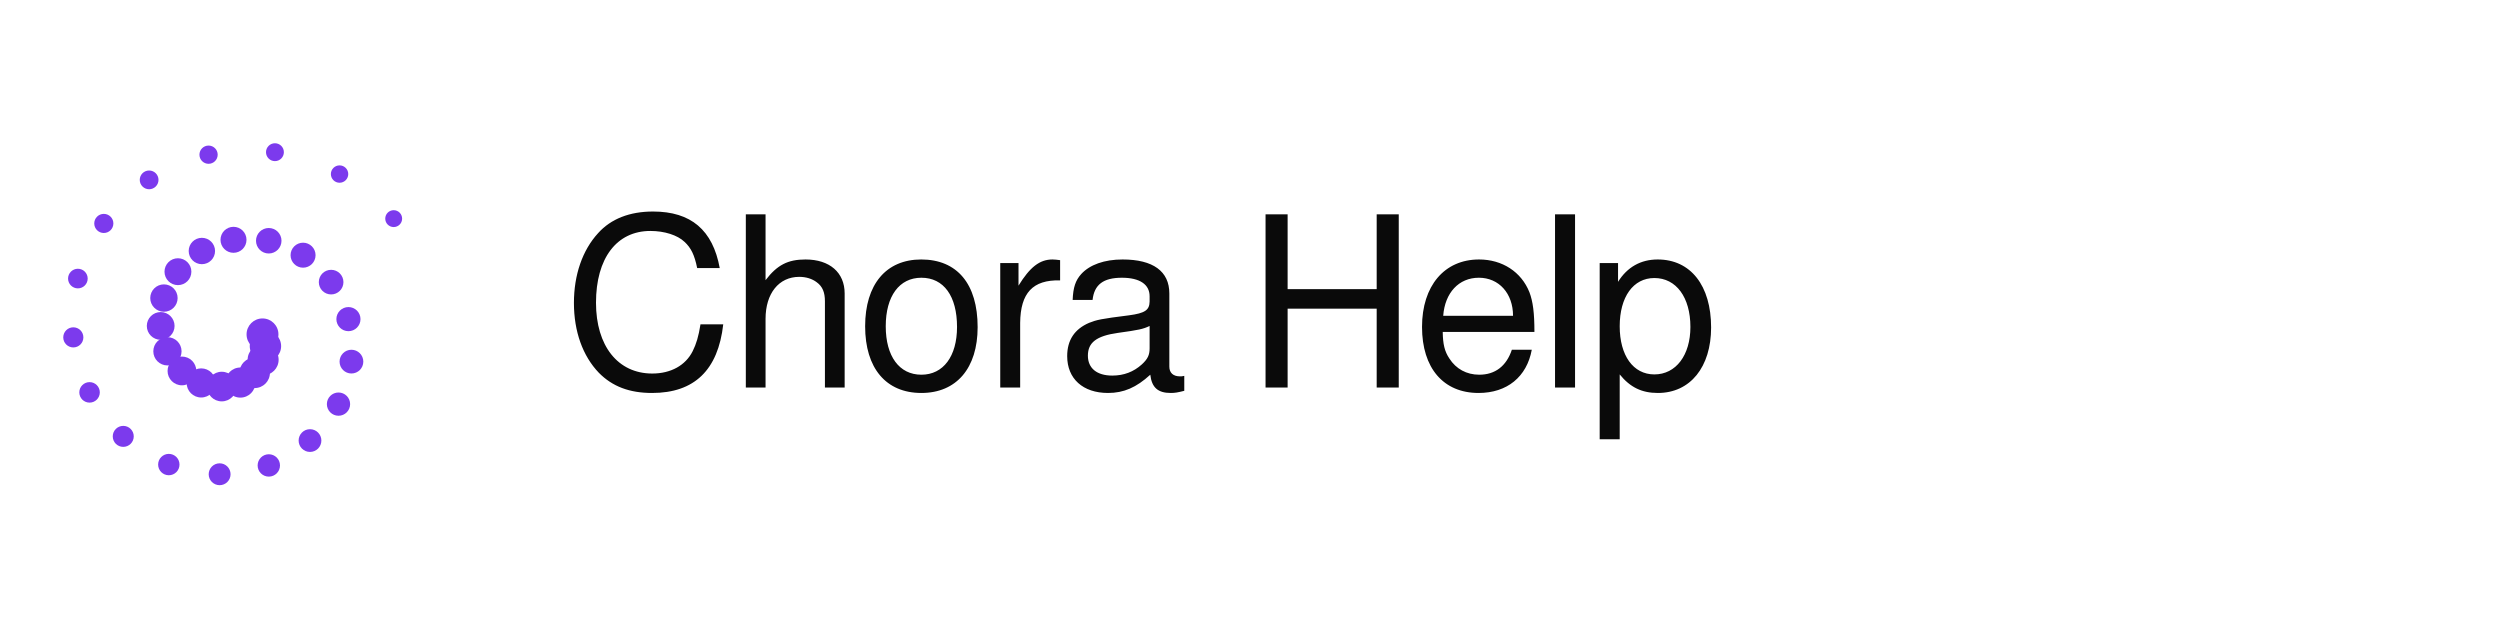
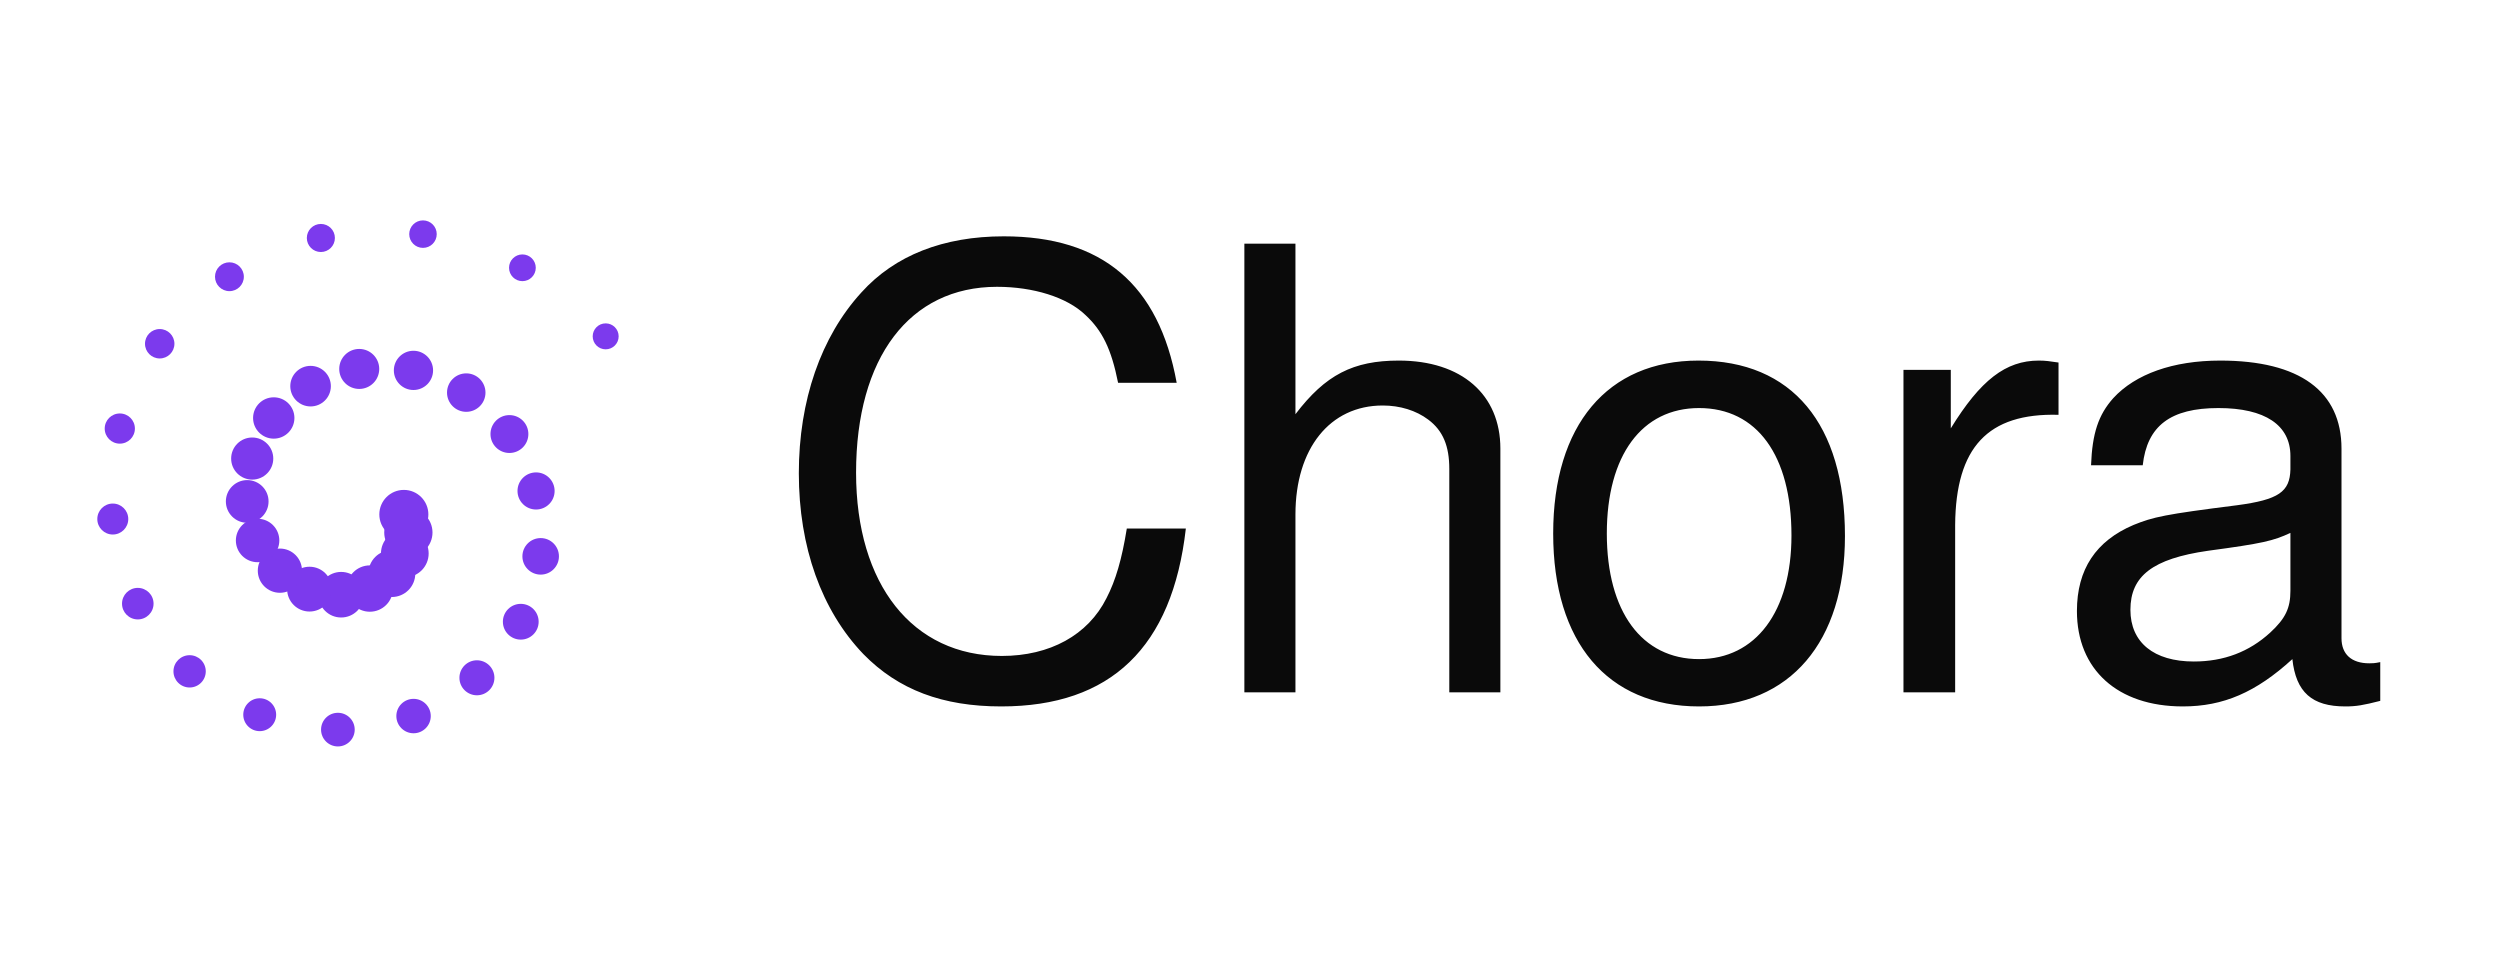
- <svg xmlns="http://www.w3.org/2000/svg" viewBox="0 0 400 100" aria-label="Chora">
+ <svg xmlns="http://www.w3.org/2000/svg" viewBox="0 0 260 100" aria-label="Chora">
  <g fill="#0a0a0a">
    <g transform="translate(0,16)">
      <g fill="#7C3AED">
        <circle cx="42.00" cy="37.50" r="2.55" />
        <circle cx="42.47" cy="39.38" r="2.51" />
        <circle cx="42.10" cy="41.56" r="2.48" />
        <circle cx="40.75" cy="43.65" r="2.44" />
        <circle cx="38.46" cy="45.21" r="2.41" />
        <circle cx="35.48" cy="45.85" r="2.37" />
        <circle cx="32.19" cy="45.27" r="2.33" />
        <circle cx="29.11" cy="43.35" r="2.30" />
        <circle cx="26.79" cy="40.21" r="2.26" />
        <circle cx="25.71" cy="36.15" r="2.22" />
        <circle cx="26.23" cy="31.69" r="2.19" />
        <circle cx="28.47" cy="27.47" r="2.15" />
        <circle cx="32.30" cy="24.16" r="2.11" />
        <circle cx="37.36" cy="22.37" r="2.08" />
        <circle cx="43.00" cy="22.52" r="2.04" />
        <circle cx="48.49" cy="24.83" r="2.00" />
        <circle cx="52.98" cy="29.14" r="1.97" />
        <circle cx="55.75" cy="35.06" r="1.93" />
        <circle cx="56.23" cy="41.86" r="1.90" />
        <circle cx="54.16" cy="48.66" r="1.86" />
        <circle cx="49.60" cy="54.49" r="1.82" />
        <circle cx="43.01" cy="58.47" r="1.79" />
        <circle cx="35.14" cy="59.88" r="1.75" />
        <circle cx="27.01" cy="58.33" r="1.71" />
        <circle cx="19.72" cy="53.82" r="1.68" />
        <circle cx="14.33" cy="46.78" r="1.64" />
        <circle cx="11.73" cy="37.98" r="1.61" />
        <circle cx="12.46" cy="28.57" r="1.57" />
        <circle cx="16.61" cy="19.75" r="1.53" />
        <circle cx="23.86" cy="12.78" r="1.50" />
        <circle cx="33.37" cy="8.75" r="1.46" />
        <circle cx="43.99" cy="8.35" r="1.43" />
        <circle cx="54.33" cy="11.85" r="1.39" />
        <circle cx="62.99" cy="18.98" r="1.35" />
      </g>
    </g>
-     <text x="90" y="62" font-family="Geist, -apple-system, Helvetica, Arial, sans-serif" font-size="38" font-weight="500" letter-spacing="-0.02em">Chora Help</text>
+     <text x="80" y="72" font-family="Geist, -apple-system, Helvetica, Arial, sans-serif" font-size="64" font-weight="500" letter-spacing="-0.02em">Chora</text>
  </g>
</svg>
